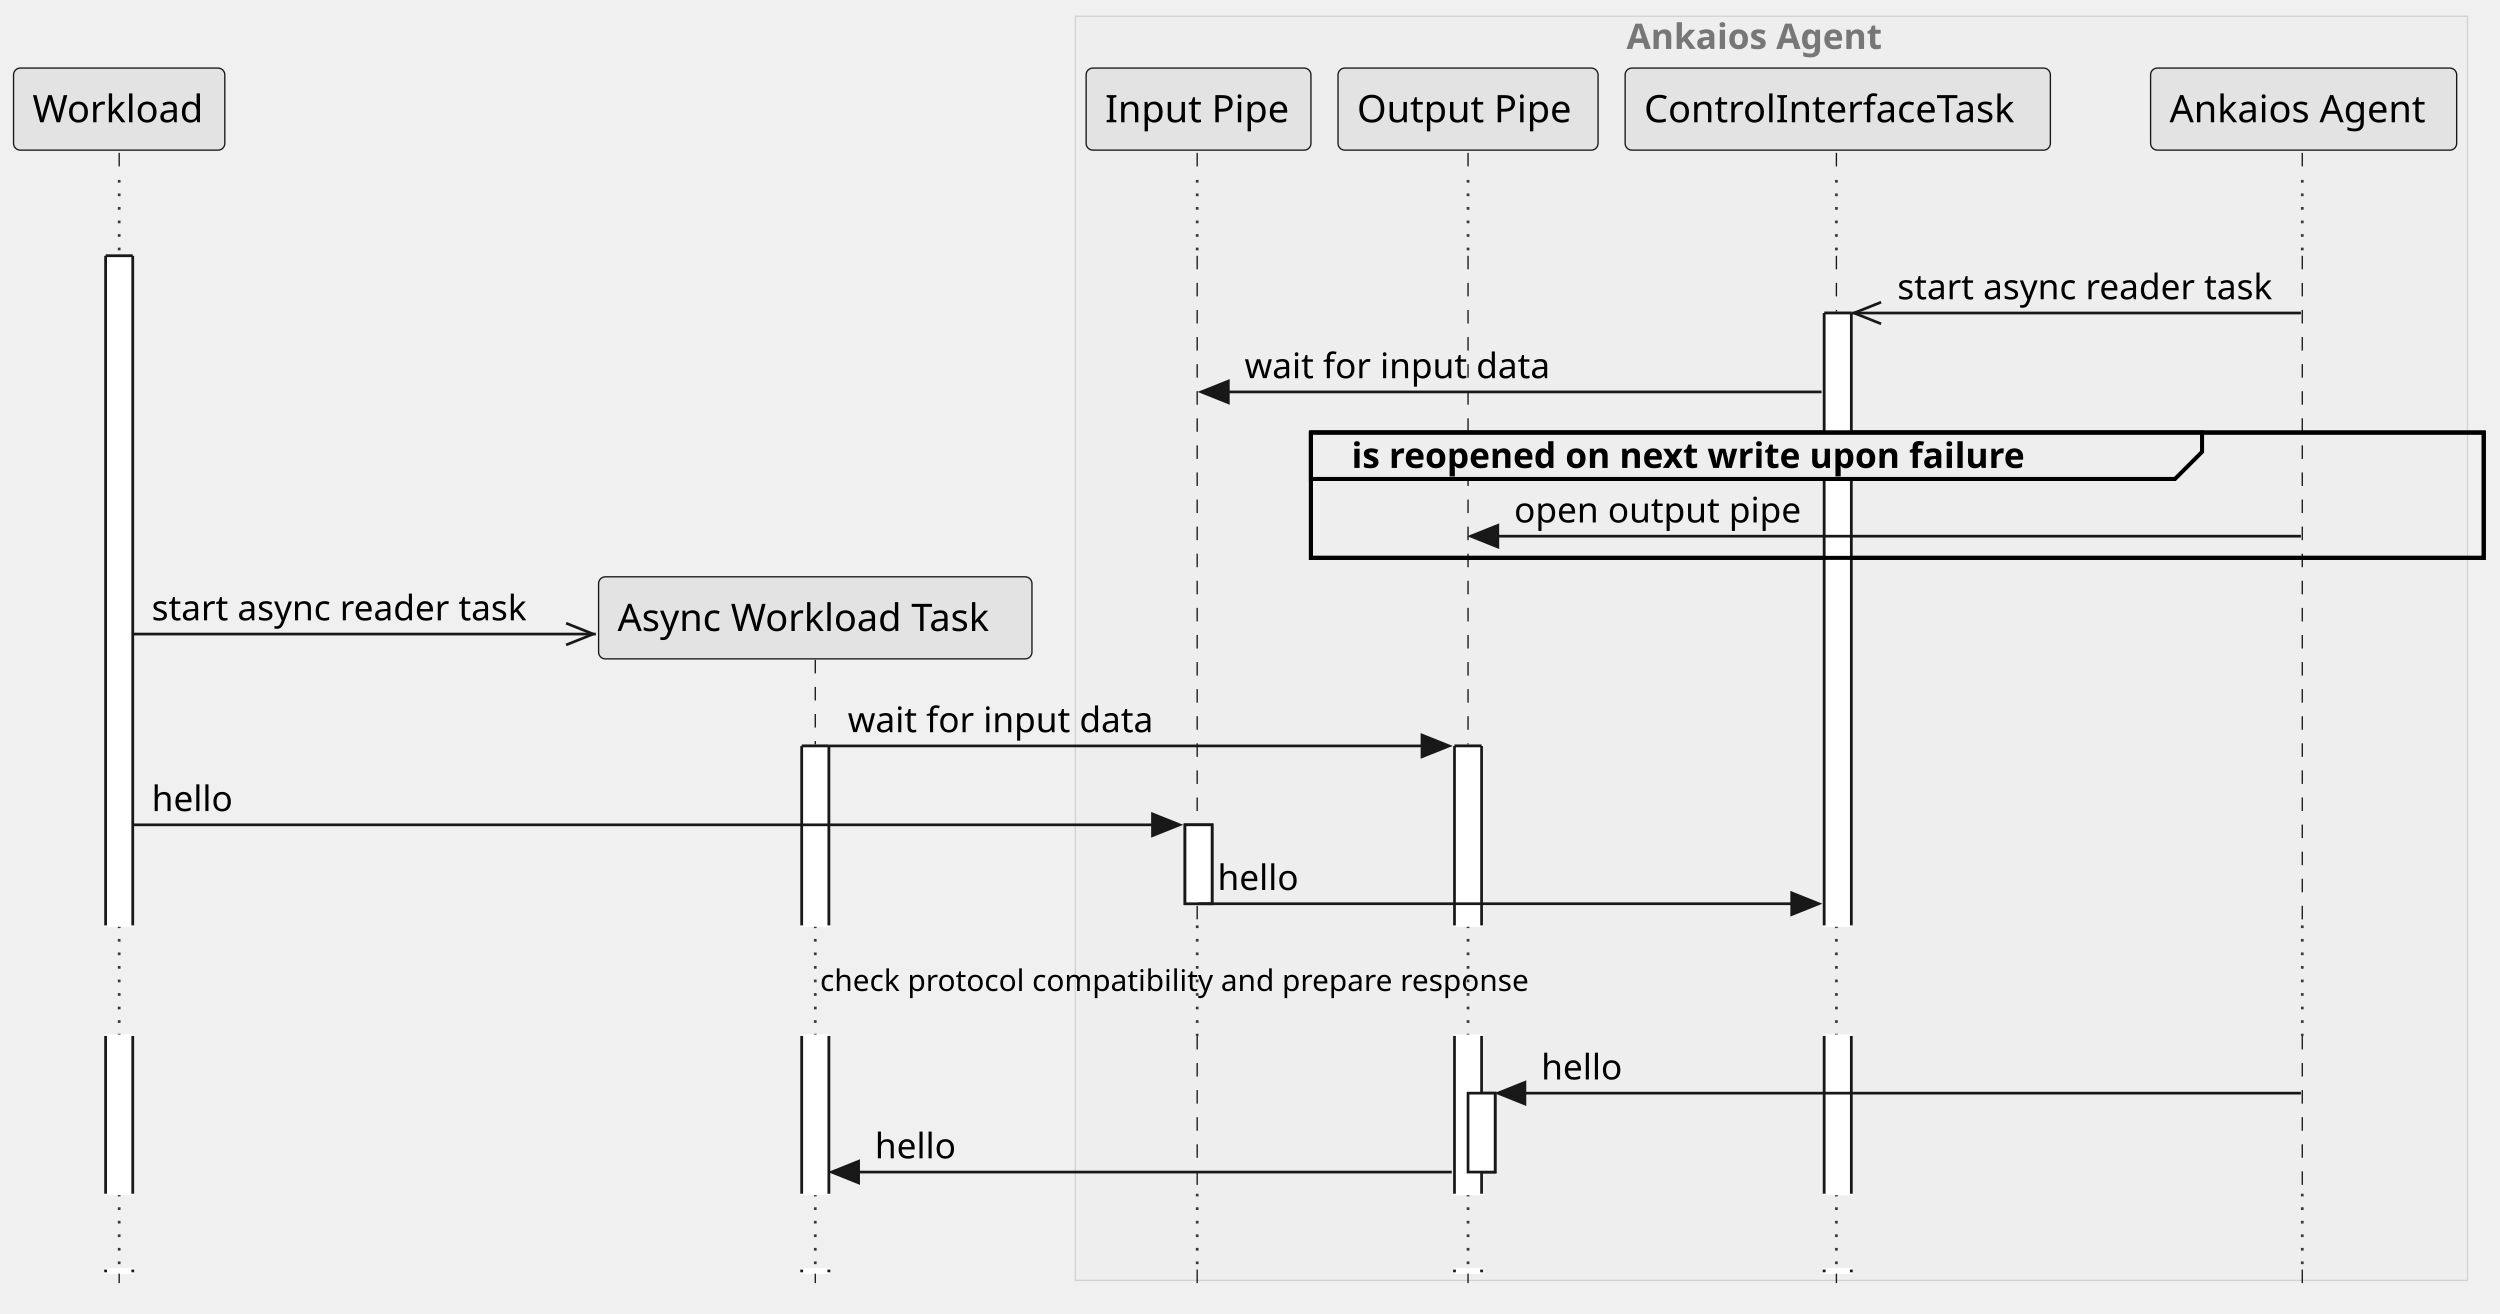
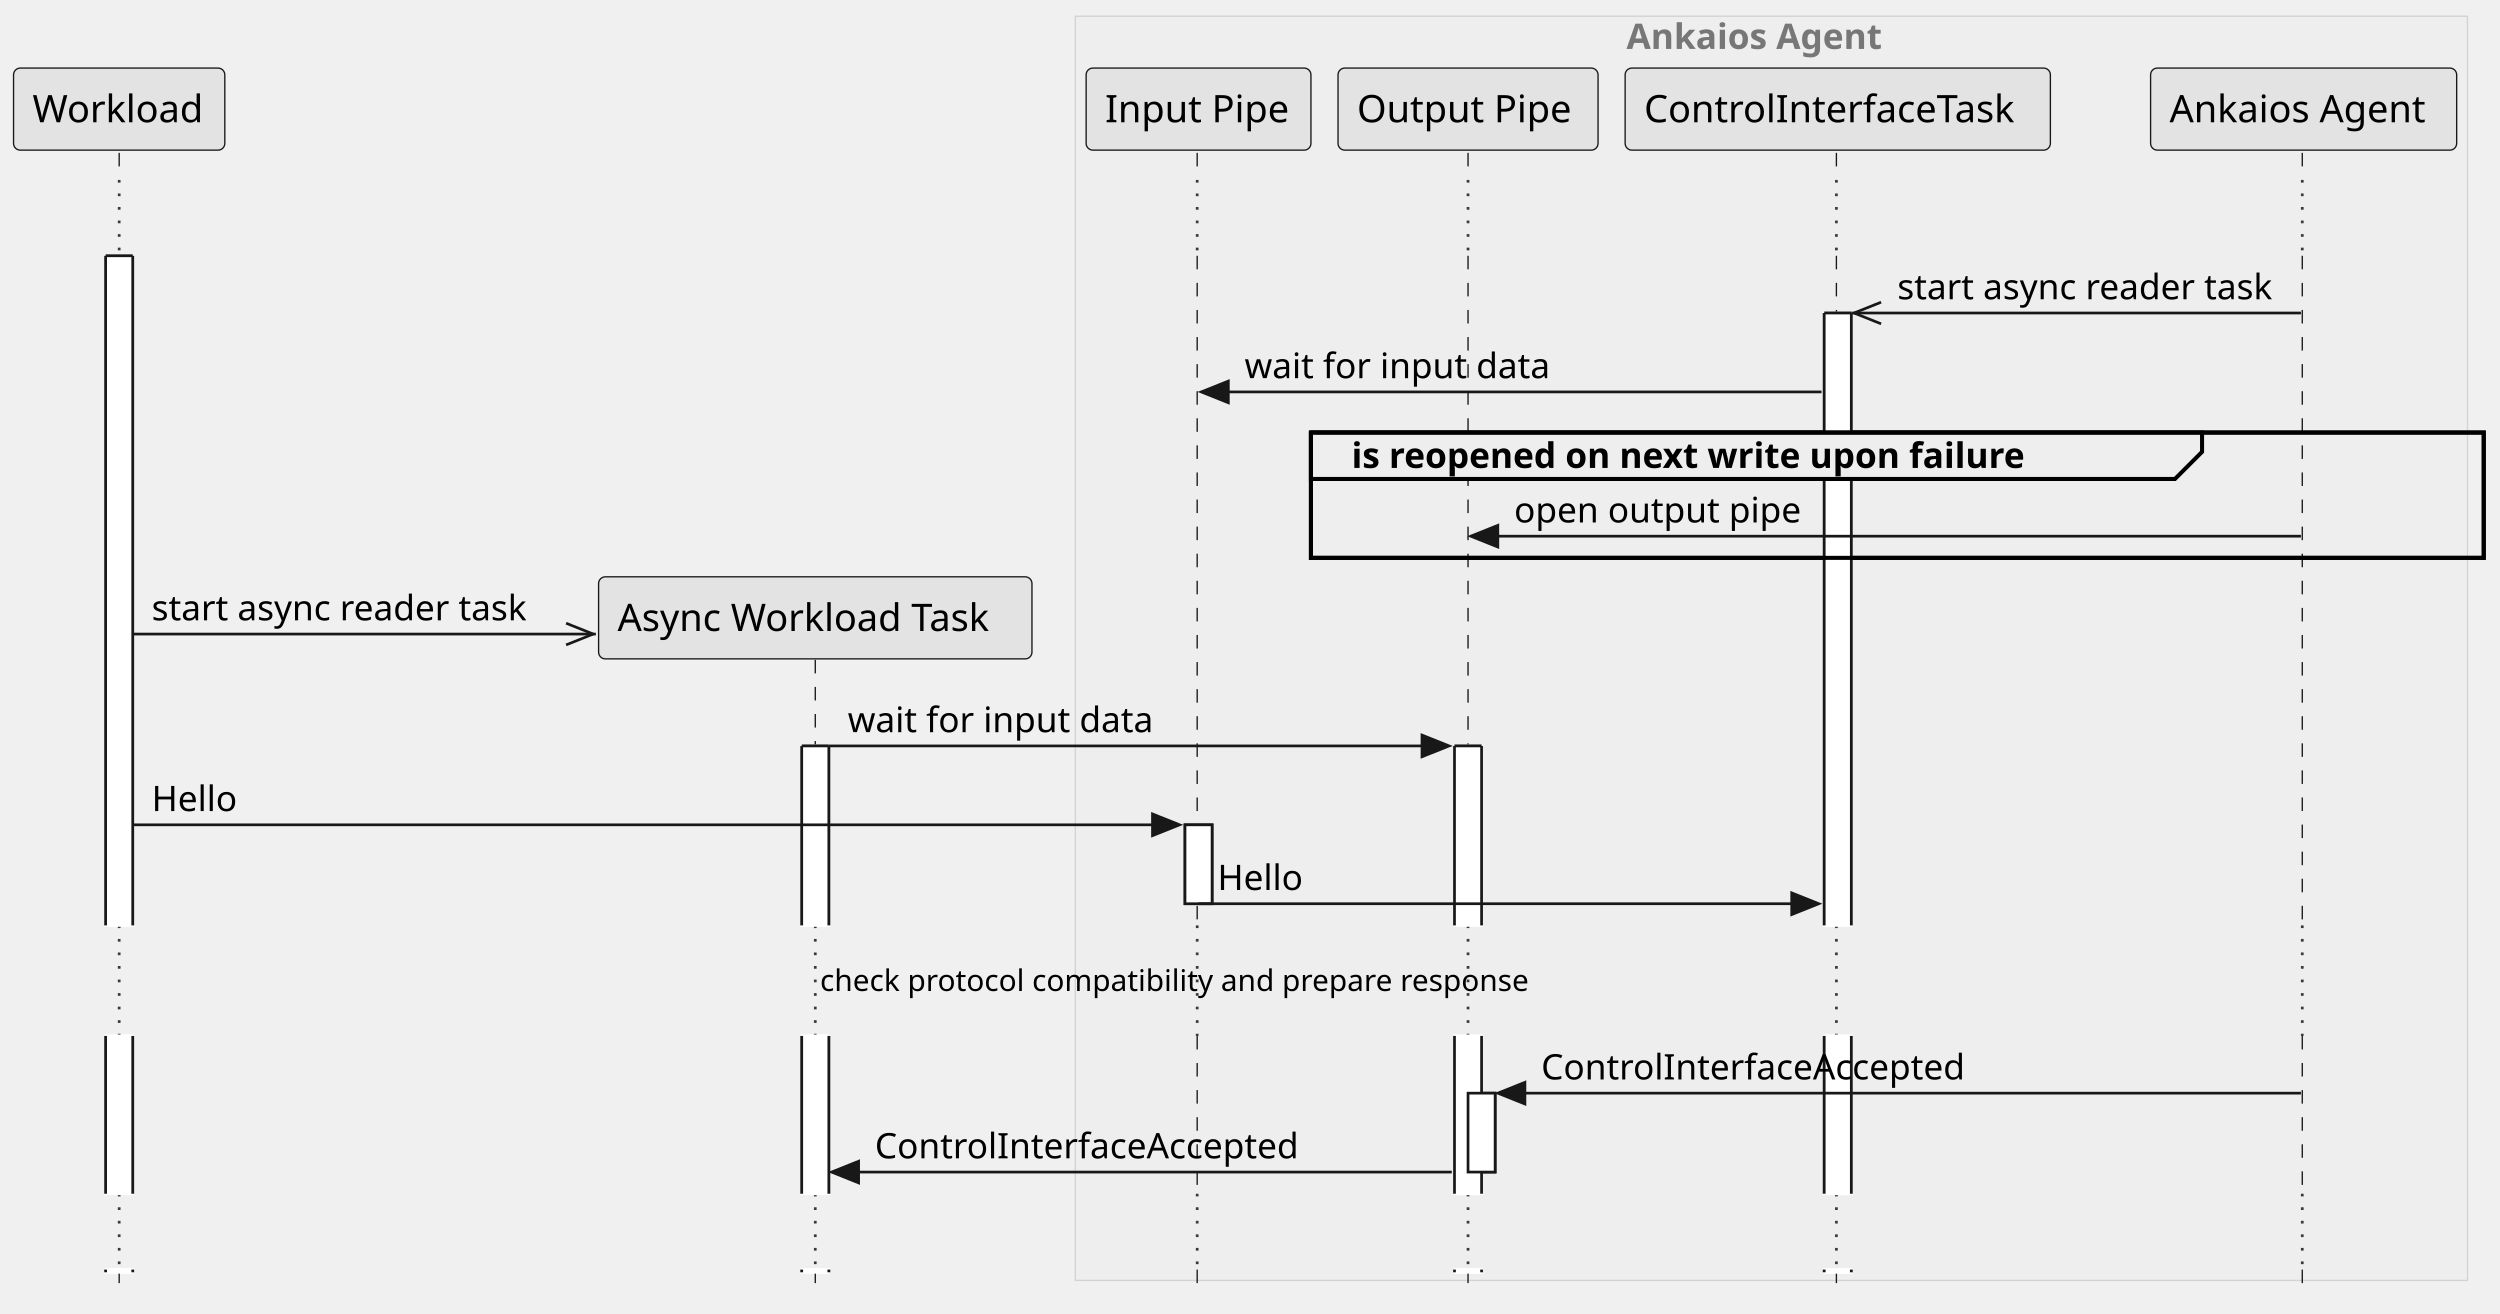
<svg xmlns="http://www.w3.org/2000/svg" contentStyleType="text/css" height="485px" preserveAspectRatio="none" style="width:923px;height:485px;background:#FFFFFF;" version="1.1" viewBox="0 0 923 485" width="923px" zoomAndPan="magnify">
  <defs />
  <g>
    <rect fill="#EEEEEE" height="466.727" style="stroke:#D3D3D3;stroke-width:0.5;" width="514" x="397" y="6" />
    <text fill="#777777" font-family="sans-serif" font-size="13" font-weight="bold" lengthAdjust="spacing" textLength="107" x="600.5" y="18.067">Ankaios Agent</text>
    <rect fill="#FFFFFF" height="247.227" style="stroke:#FFFFFF;stroke-width:1.0;" width="10" x="39" y="94.43" />
    <line style="stroke:#181818;stroke-width:1.0;" x1="39" x2="39" y1="94.43" y2="341.656" />
    <line style="stroke:#181818;stroke-width:1.0;" x1="49" x2="49" y1="94.43" y2="341.656" />
    <line style="stroke:#181818;stroke-width:1.0;" x1="39" x2="49" y1="94.43" y2="94.43" />
    <rect fill="#FFFFFF" height="58.266" style="stroke:#FFFFFF;stroke-width:1.0;" width="10" x="39" y="382.461" />
    <line style="stroke:#181818;stroke-width:1.0;" x1="39" x2="39" y1="382.461" y2="440.727" />
    <line style="stroke:#181818;stroke-width:1.0;" x1="49" x2="49" y1="382.461" y2="440.727" />
    <rect fill="#FFFFFF" height="1" style="stroke:#FFFFFF;stroke-width:1.0;" width="10" x="39" y="468.727" />
    <line style="stroke:#181818;stroke-width:1.0;" x1="39" x2="39" y1="468.727" y2="469.727" />
    <line style="stroke:#181818;stroke-width:1.0;" x1="49" x2="49" y1="468.727" y2="469.727" />
    <rect fill="#FFFFFF" height="66.266" style="stroke:#FFFFFF;stroke-width:1.0;" width="10" x="296" y="275.391" />
    <line style="stroke:#181818;stroke-width:1.0;" x1="296" x2="296" y1="275.391" y2="341.656" />
    <line style="stroke:#181818;stroke-width:1.0;" x1="306" x2="306" y1="275.391" y2="341.656" />
    <line style="stroke:#181818;stroke-width:1.0;" x1="296" x2="306" y1="275.391" y2="275.391" />
    <rect fill="#FFFFFF" height="58.266" style="stroke:#FFFFFF;stroke-width:1.0;" width="10" x="296" y="382.461" />
    <line style="stroke:#181818;stroke-width:1.0;" x1="296" x2="296" y1="382.461" y2="440.727" />
    <line style="stroke:#181818;stroke-width:1.0;" x1="306" x2="306" y1="382.461" y2="440.727" />
    <rect fill="#FFFFFF" height="1" style="stroke:#FFFFFF;stroke-width:1.0;" width="10" x="296" y="468.727" />
    <line style="stroke:#181818;stroke-width:1.0;" x1="296" x2="296" y1="468.727" y2="469.727" />
    <line style="stroke:#181818;stroke-width:1.0;" x1="306" x2="306" y1="468.727" y2="469.727" />
    <rect fill="#FFFFFF" height="29.133" style="stroke:#181818;stroke-width:1.0;" width="10" x="437.5" y="304.523" />
    <rect fill="#FFFFFF" height="66.266" style="stroke:#FFFFFF;stroke-width:1.0;" width="10" x="537" y="275.391" />
    <line style="stroke:#181818;stroke-width:1.0;" x1="537" x2="537" y1="275.391" y2="341.656" />
    <line style="stroke:#181818;stroke-width:1.0;" x1="547" x2="547" y1="275.391" y2="341.656" />
    <line style="stroke:#181818;stroke-width:1.0;" x1="537" x2="547" y1="275.391" y2="275.391" />
    <rect fill="#FFFFFF" height="58.266" style="stroke:#FFFFFF;stroke-width:1.0;" width="10" x="537" y="382.461" />
    <line style="stroke:#181818;stroke-width:1.0;" x1="537" x2="537" y1="382.461" y2="440.727" />
    <line style="stroke:#181818;stroke-width:1.0;" x1="547" x2="547" y1="382.461" y2="440.727" />
    <rect fill="#FFFFFF" height="1" style="stroke:#FFFFFF;stroke-width:1.0;" width="10" x="537" y="468.727" />
    <line style="stroke:#181818;stroke-width:1.0;" x1="537" x2="537" y1="468.727" y2="469.727" />
    <line style="stroke:#181818;stroke-width:1.0;" x1="547" x2="547" y1="468.727" y2="469.727" />
    <rect fill="#FFFFFF" height="29.133" style="stroke:#181818;stroke-width:1.0;" width="10" x="542" y="403.594" />
    <rect fill="#FFFFFF" height="226.094" style="stroke:#FFFFFF;stroke-width:1.0;" width="10" x="673.5" y="115.562" />
    <line style="stroke:#181818;stroke-width:1.0;" x1="673.5" x2="673.5" y1="115.562" y2="341.656" />
    <line style="stroke:#181818;stroke-width:1.0;" x1="683.5" x2="683.5" y1="115.562" y2="341.656" />
    <line style="stroke:#181818;stroke-width:1.0;" x1="673.5" x2="683.5" y1="115.562" y2="115.562" />
    <rect fill="#FFFFFF" height="58.266" style="stroke:#FFFFFF;stroke-width:1.0;" width="10" x="673.5" y="382.461" />
    <line style="stroke:#181818;stroke-width:1.0;" x1="673.5" x2="673.5" y1="382.461" y2="440.727" />
    <line style="stroke:#181818;stroke-width:1.0;" x1="683.5" x2="683.5" y1="382.461" y2="440.727" />
    <rect fill="#FFFFFF" height="1" style="stroke:#FFFFFF;stroke-width:1.0;" width="10" x="673.5" y="468.727" />
    <line style="stroke:#181818;stroke-width:1.0;" x1="673.5" x2="673.5" y1="468.727" y2="469.727" />
    <line style="stroke:#181818;stroke-width:1.0;" x1="683.5" x2="683.5" y1="468.727" y2="469.727" />
    <rect fill="none" height="46.266" style="stroke:#000000;stroke-width:1.5;" width="433" x="484" y="159.695" />
    <line style="stroke:#181818;stroke-width:0.5;stroke-dasharray:5.0,5.0;" x1="44" x2="44" y1="56.43" y2="66.43" />
    <line style="stroke:#383838;stroke-width:1.0;stroke-dasharray:1.0,4.0;" x1="44" x2="44" y1="66.43" y2="94.43" />
    <line style="stroke:#181818;stroke-width:0.5;stroke-dasharray:5.0,5.0;" x1="44" x2="44" y1="94.43" y2="341.656" />
    <line style="stroke:#383838;stroke-width:1.0;stroke-dasharray:1.0,4.0;" x1="44" x2="44" y1="341.656" y2="382.461" />
    <line style="stroke:#181818;stroke-width:0.5;stroke-dasharray:5.0,5.0;" x1="44" x2="44" y1="382.461" y2="440.727" />
    <line style="stroke:#383838;stroke-width:1.0;stroke-dasharray:1.0,4.0;" x1="44" x2="44" y1="440.727" y2="468.727" />
    <line style="stroke:#181818;stroke-width:0.5;stroke-dasharray:5.0,5.0;" x1="44" x2="44" y1="468.727" y2="478.727" />
    <line style="stroke:#181818;stroke-width:0.5;stroke-dasharray:5.0,5.0;" x1="301" x2="301" y1="243.609" y2="341.656" />
    <line style="stroke:#383838;stroke-width:1.0;stroke-dasharray:1.0,4.0;" x1="301" x2="301" y1="341.656" y2="382.461" />
    <line style="stroke:#181818;stroke-width:0.5;stroke-dasharray:5.0,5.0;" x1="301" x2="301" y1="382.461" y2="440.727" />
    <line style="stroke:#383838;stroke-width:1.0;stroke-dasharray:1.0,4.0;" x1="301" x2="301" y1="440.727" y2="468.727" />
    <line style="stroke:#181818;stroke-width:0.5;stroke-dasharray:5.0,5.0;" x1="301" x2="301" y1="468.727" y2="478.727" />
    <line style="stroke:#181818;stroke-width:0.5;stroke-dasharray:5.0,5.0;" x1="442" x2="442" y1="56.43" y2="66.43" />
    <line style="stroke:#383838;stroke-width:1.0;stroke-dasharray:1.0,4.0;" x1="442" x2="442" y1="66.43" y2="94.43" />
    <line style="stroke:#181818;stroke-width:0.5;stroke-dasharray:5.0,5.0;" x1="442" x2="442" y1="94.43" y2="341.656" />
    <line style="stroke:#383838;stroke-width:1.0;stroke-dasharray:1.0,4.0;" x1="442" x2="442" y1="341.656" y2="382.461" />
    <line style="stroke:#181818;stroke-width:0.5;stroke-dasharray:5.0,5.0;" x1="442" x2="442" y1="382.461" y2="440.727" />
    <line style="stroke:#383838;stroke-width:1.0;stroke-dasharray:1.0,4.0;" x1="442" x2="442" y1="440.727" y2="468.727" />
    <line style="stroke:#181818;stroke-width:0.5;stroke-dasharray:5.0,5.0;" x1="442" x2="442" y1="468.727" y2="478.727" />
    <line style="stroke:#181818;stroke-width:0.5;stroke-dasharray:5.0,5.0;" x1="542" x2="542" y1="56.43" y2="66.43" />
    <line style="stroke:#383838;stroke-width:1.0;stroke-dasharray:1.0,4.0;" x1="542" x2="542" y1="66.43" y2="94.43" />
    <line style="stroke:#181818;stroke-width:0.5;stroke-dasharray:5.0,5.0;" x1="542" x2="542" y1="94.43" y2="341.656" />
    <line style="stroke:#383838;stroke-width:1.0;stroke-dasharray:1.0,4.0;" x1="542" x2="542" y1="341.656" y2="382.461" />
    <line style="stroke:#181818;stroke-width:0.5;stroke-dasharray:5.0,5.0;" x1="542" x2="542" y1="382.461" y2="440.727" />
    <line style="stroke:#383838;stroke-width:1.0;stroke-dasharray:1.0,4.0;" x1="542" x2="542" y1="440.727" y2="468.727" />
    <line style="stroke:#181818;stroke-width:0.5;stroke-dasharray:5.0,5.0;" x1="542" x2="542" y1="468.727" y2="478.727" />
    <line style="stroke:#181818;stroke-width:0.5;stroke-dasharray:5.0,5.0;" x1="678" x2="678" y1="56.43" y2="66.43" />
    <line style="stroke:#383838;stroke-width:1.0;stroke-dasharray:1.0,4.0;" x1="678" x2="678" y1="66.43" y2="94.43" />
    <line style="stroke:#181818;stroke-width:0.5;stroke-dasharray:5.0,5.0;" x1="678" x2="678" y1="94.43" y2="341.656" />
    <line style="stroke:#383838;stroke-width:1.0;stroke-dasharray:1.0,4.0;" x1="678" x2="678" y1="341.656" y2="382.461" />
    <line style="stroke:#181818;stroke-width:0.5;stroke-dasharray:5.0,5.0;" x1="678" x2="678" y1="382.461" y2="440.727" />
    <line style="stroke:#383838;stroke-width:1.0;stroke-dasharray:1.0,4.0;" x1="678" x2="678" y1="440.727" y2="468.727" />
    <line style="stroke:#181818;stroke-width:0.5;stroke-dasharray:5.0,5.0;" x1="678" x2="678" y1="468.727" y2="478.727" />
    <line style="stroke:#181818;stroke-width:0.5;stroke-dasharray:5.0,5.0;" x1="850" x2="850" y1="56.43" y2="66.43" />
    <line style="stroke:#383838;stroke-width:1.0;stroke-dasharray:1.0,4.0;" x1="850" x2="850" y1="66.43" y2="94.43" />
    <line style="stroke:#181818;stroke-width:0.5;stroke-dasharray:5.0,5.0;" x1="850" x2="850" y1="94.43" y2="341.656" />
    <line style="stroke:#383838;stroke-width:1.0;stroke-dasharray:1.0,4.0;" x1="850" x2="850" y1="341.656" y2="382.461" />
    <line style="stroke:#181818;stroke-width:0.5;stroke-dasharray:5.0,5.0;" x1="850" x2="850" y1="382.461" y2="440.727" />
    <line style="stroke:#383838;stroke-width:1.0;stroke-dasharray:1.0,4.0;" x1="850" x2="850" y1="440.727" y2="468.727" />
    <line style="stroke:#181818;stroke-width:0.5;stroke-dasharray:5.0,5.0;" x1="850" x2="850" y1="468.727" y2="478.727" />
    <rect fill="#E3E3E3" height="30.297" rx="2.5" ry="2.5" style="stroke:#181818;stroke-width:0.5;" width="78" x="5" y="25.133" />
    <text fill="#000000" font-family="sans-serif" font-size="14" lengthAdjust="spacing" textLength="64" x="12" y="45.128">Workload</text>
    <rect fill="#E3E3E3" height="30.297" rx="2.5" ry="2.5" style="stroke:#181818;stroke-width:0.5;" width="83" x="401" y="25.133" />
    <text fill="#000000" font-family="sans-serif" font-size="14" lengthAdjust="spacing" textLength="69" x="408" y="45.128">Input Pipe</text>
    <rect fill="#E3E3E3" height="30.297" rx="2.5" ry="2.5" style="stroke:#181818;stroke-width:0.5;" width="96" x="494" y="25.133" />
    <text fill="#000000" font-family="sans-serif" font-size="14" lengthAdjust="spacing" textLength="82" x="501" y="45.128">Output Pipe</text>
    <rect fill="#E3E3E3" height="30.297" rx="2.5" ry="2.5" style="stroke:#181818;stroke-width:0.5;" width="157" x="600" y="25.133" />
    <text fill="#000000" font-family="sans-serif" font-size="14" lengthAdjust="spacing" textLength="143" x="607" y="45.128">ControlInterfaceTask</text>
    <rect fill="#E3E3E3" height="30.297" rx="2.5" ry="2.5" style="stroke:#181818;stroke-width:0.5;" width="113" x="794" y="25.133" />
    <text fill="#000000" font-family="sans-serif" font-size="14" lengthAdjust="spacing" textLength="99" x="801" y="45.128">Ankaios Agent</text>
    <rect fill="#FFFFFF" height="247.227" style="stroke:#FFFFFF;stroke-width:1.0;" width="10" x="39" y="94.43" />
    <line style="stroke:#181818;stroke-width:1.0;" x1="39" x2="39" y1="94.43" y2="341.656" />
    <line style="stroke:#181818;stroke-width:1.0;" x1="49" x2="49" y1="94.43" y2="341.656" />
    <line style="stroke:#181818;stroke-width:1.0;" x1="39" x2="49" y1="94.43" y2="94.43" />
    <rect fill="#FFFFFF" height="58.266" style="stroke:#FFFFFF;stroke-width:1.0;" width="10" x="39" y="382.461" />
    <line style="stroke:#181818;stroke-width:1.0;" x1="39" x2="39" y1="382.461" y2="440.727" />
    <line style="stroke:#181818;stroke-width:1.0;" x1="49" x2="49" y1="382.461" y2="440.727" />
    <rect fill="#FFFFFF" height="1" style="stroke:#FFFFFF;stroke-width:1.0;" width="10" x="39" y="468.727" />
    <line style="stroke:#181818;stroke-width:1.0;" x1="39" x2="39" y1="468.727" y2="469.727" />
    <line style="stroke:#181818;stroke-width:1.0;" x1="49" x2="49" y1="468.727" y2="469.727" />
    <rect fill="#FFFFFF" height="66.266" style="stroke:#FFFFFF;stroke-width:1.0;" width="10" x="296" y="275.391" />
    <line style="stroke:#181818;stroke-width:1.0;" x1="296" x2="296" y1="275.391" y2="341.656" />
    <line style="stroke:#181818;stroke-width:1.0;" x1="306" x2="306" y1="275.391" y2="341.656" />
    <line style="stroke:#181818;stroke-width:1.0;" x1="296" x2="306" y1="275.391" y2="275.391" />
    <rect fill="#FFFFFF" height="58.266" style="stroke:#FFFFFF;stroke-width:1.0;" width="10" x="296" y="382.461" />
    <line style="stroke:#181818;stroke-width:1.0;" x1="296" x2="296" y1="382.461" y2="440.727" />
    <line style="stroke:#181818;stroke-width:1.0;" x1="306" x2="306" y1="382.461" y2="440.727" />
    <rect fill="#FFFFFF" height="1" style="stroke:#FFFFFF;stroke-width:1.0;" width="10" x="296" y="468.727" />
    <line style="stroke:#181818;stroke-width:1.0;" x1="296" x2="296" y1="468.727" y2="469.727" />
    <line style="stroke:#181818;stroke-width:1.0;" x1="306" x2="306" y1="468.727" y2="469.727" />
    <rect fill="#FFFFFF" height="29.133" style="stroke:#181818;stroke-width:1.0;" width="10" x="437.5" y="304.523" />
    <rect fill="#FFFFFF" height="66.266" style="stroke:#FFFFFF;stroke-width:1.0;" width="10" x="537" y="275.391" />
    <line style="stroke:#181818;stroke-width:1.0;" x1="537" x2="537" y1="275.391" y2="341.656" />
    <line style="stroke:#181818;stroke-width:1.0;" x1="547" x2="547" y1="275.391" y2="341.656" />
    <line style="stroke:#181818;stroke-width:1.0;" x1="537" x2="547" y1="275.391" y2="275.391" />
    <rect fill="#FFFFFF" height="58.266" style="stroke:#FFFFFF;stroke-width:1.0;" width="10" x="537" y="382.461" />
    <line style="stroke:#181818;stroke-width:1.0;" x1="537" x2="537" y1="382.461" y2="440.727" />
    <line style="stroke:#181818;stroke-width:1.0;" x1="547" x2="547" y1="382.461" y2="440.727" />
    <rect fill="#FFFFFF" height="1" style="stroke:#FFFFFF;stroke-width:1.0;" width="10" x="537" y="468.727" />
    <line style="stroke:#181818;stroke-width:1.0;" x1="537" x2="537" y1="468.727" y2="469.727" />
    <line style="stroke:#181818;stroke-width:1.0;" x1="547" x2="547" y1="468.727" y2="469.727" />
    <rect fill="#FFFFFF" height="29.133" style="stroke:#181818;stroke-width:1.0;" width="10" x="542" y="403.594" />
    <rect fill="#FFFFFF" height="226.094" style="stroke:#FFFFFF;stroke-width:1.0;" width="10" x="673.5" y="115.562" />
    <line style="stroke:#181818;stroke-width:1.0;" x1="673.5" x2="673.5" y1="115.562" y2="341.656" />
    <line style="stroke:#181818;stroke-width:1.0;" x1="683.5" x2="683.5" y1="115.562" y2="341.656" />
    <line style="stroke:#181818;stroke-width:1.0;" x1="673.5" x2="683.5" y1="115.562" y2="115.562" />
    <rect fill="#FFFFFF" height="58.266" style="stroke:#FFFFFF;stroke-width:1.0;" width="10" x="673.5" y="382.461" />
    <line style="stroke:#181818;stroke-width:1.0;" x1="673.5" x2="673.5" y1="382.461" y2="440.727" />
    <line style="stroke:#181818;stroke-width:1.0;" x1="683.5" x2="683.5" y1="382.461" y2="440.727" />
    <rect fill="#FFFFFF" height="1" style="stroke:#FFFFFF;stroke-width:1.0;" width="10" x="673.5" y="468.727" />
    <line style="stroke:#181818;stroke-width:1.0;" x1="673.5" x2="673.5" y1="468.727" y2="469.727" />
    <line style="stroke:#181818;stroke-width:1.0;" x1="683.5" x2="683.5" y1="468.727" y2="469.727" />
    <line style="stroke:#181818;stroke-width:1.0;" x1="684.5" x2="694.5" y1="115.562" y2="111.562" />
    <line style="stroke:#181818;stroke-width:1.0;" x1="684.5" x2="694.5" y1="115.562" y2="119.562" />
    <line style="stroke:#181818;stroke-width:1.0;" x1="683.5" x2="849.5" y1="115.562" y2="115.562" />
    <text fill="#000000" font-family="sans-serif" font-size="13" lengthAdjust="spacing" textLength="148" x="700.5" y="110.497">start async reader task</text>
    <polygon fill="#181818" points="453.5,140.695,443.5,144.695,453.5,148.695" style="stroke:#181818;stroke-width:1.0;" />
    <line style="stroke:#181818;stroke-width:1.0;" x1="447.5" x2="672.5" y1="144.695" y2="144.695" />
    <text fill="#000000" font-family="sans-serif" font-size="13" lengthAdjust="spacing" textLength="115" x="459.5" y="139.629">wait for input data</text>
    <path d="M484,159.695 L813,159.695 L813,166.828 L803,176.828 L484,176.828 L484,159.695 " fill="#EEEEEE" style="stroke:#000000;stroke-width:1.5;" />
    <rect fill="none" height="46.266" style="stroke:#000000;stroke-width:1.5;" width="433" x="484" y="159.695" />
    <text fill="#000000" font-family="sans-serif" font-size="13" font-weight="bold" lengthAdjust="spacing" textLength="284" x="499" y="172.762">is reopened on next write upon failure</text>
    <polygon fill="#181818" points="553,193.961,543,197.961,553,201.961" style="stroke:#181818;stroke-width:1.0;" />
    <line style="stroke:#181818;stroke-width:1.0;" x1="547" x2="849.5" y1="197.961" y2="197.961" />
    <text fill="#000000" font-family="sans-serif" font-size="13" lengthAdjust="spacing" textLength="109" x="559" y="192.895">open output pipe</text>
    <line style="stroke:#181818;stroke-width:1.0;" x1="219" x2="209" y1="234.094" y2="230.094" />
    <line style="stroke:#181818;stroke-width:1.0;" x1="219" x2="209" y1="234.094" y2="238.094" />
    <line style="stroke:#181818;stroke-width:1.0;" x1="49" x2="220" y1="234.094" y2="234.094" />
    <text fill="#000000" font-family="sans-serif" font-size="13" lengthAdjust="spacing" textLength="148" x="56" y="229.028">start async reader task</text>
    <rect fill="#E3E3E3" height="30.297" rx="2.5" ry="2.5" style="stroke:#181818;stroke-width:0.5;" width="160" x="221" y="212.961" />
    <text fill="#000000" font-family="sans-serif" font-size="14" lengthAdjust="spacing" textLength="146" x="228" y="232.956">Async Workload Task</text>
    <polygon fill="#181818" points="525,271.391,535,275.391,525,279.391" style="stroke:#181818;stroke-width:1.0;" />
    <line style="stroke:#181818;stroke-width:1.0;" x1="306" x2="531" y1="275.391" y2="275.391" />
    <text fill="#000000" font-family="sans-serif" font-size="13" lengthAdjust="spacing" textLength="115" x="313" y="270.325">wait for input data</text>
    <polygon fill="#181818" points="425.5,300.523,435.5,304.523,425.5,308.523" style="stroke:#181818;stroke-width:1.0;" />
    <line style="stroke:#181818;stroke-width:1.0;" x1="49" x2="431.5" y1="304.523" y2="304.523" />
-     <text fill="#000000" font-family="sans-serif" font-size="13" lengthAdjust="spacing" textLength="30" x="56" y="299.457">hello</text>
+     <text fill="#000000" font-family="sans-serif" font-size="13" lengthAdjust="spacing" textLength="32" x="56" y="299.457">Hello</text>
    <polygon fill="#181818" points="661.5,329.656,671.5,333.656,661.5,337.656" style="stroke:#181818;stroke-width:1.0;" />
    <line style="stroke:#181818;stroke-width:1.0;" x1="442.5" x2="667.5" y1="333.656" y2="333.656" />
-     <text fill="#000000" font-family="sans-serif" font-size="13" lengthAdjust="spacing" textLength="30" x="449.5" y="328.59">hello</text>
+     <text fill="#000000" font-family="sans-serif" font-size="13" lengthAdjust="spacing" textLength="32" x="449.5" y="328.59">Hello</text>
    <text fill="#000000" font-family="sans-serif" font-size="11" lengthAdjust="spacing" textLength="289" x="302.75" y="365.867">check protocol compatibility and prepare response</text>
    <polygon fill="#181818" points="563,399.594,553,403.594,563,407.594" style="stroke:#181818;stroke-width:1.0;" />
    <line style="stroke:#181818;stroke-width:1.0;" x1="557" x2="849.5" y1="403.594" y2="403.594" />
-     <text fill="#000000" font-family="sans-serif" font-size="13" lengthAdjust="spacing" textLength="30" x="569" y="398.528">hello</text>
+     <text fill="#000000" font-family="sans-serif" font-size="13" lengthAdjust="spacing" textLength="162" x="569" y="398.528">ControlInterfaceAccepted</text>
    <polygon fill="#181818" points="317,428.727,307,432.727,317,436.727" style="stroke:#181818;stroke-width:1.0;" />
    <line style="stroke:#181818;stroke-width:1.0;" x1="311" x2="536" y1="432.727" y2="432.727" />
-     <text fill="#000000" font-family="sans-serif" font-size="13" lengthAdjust="spacing" textLength="30" x="323" y="427.661">hello</text>
+     <text fill="#000000" font-family="sans-serif" font-size="13" lengthAdjust="spacing" textLength="162" x="323" y="427.661">ControlInterfaceAccepted</text>
  </g>
</svg>
